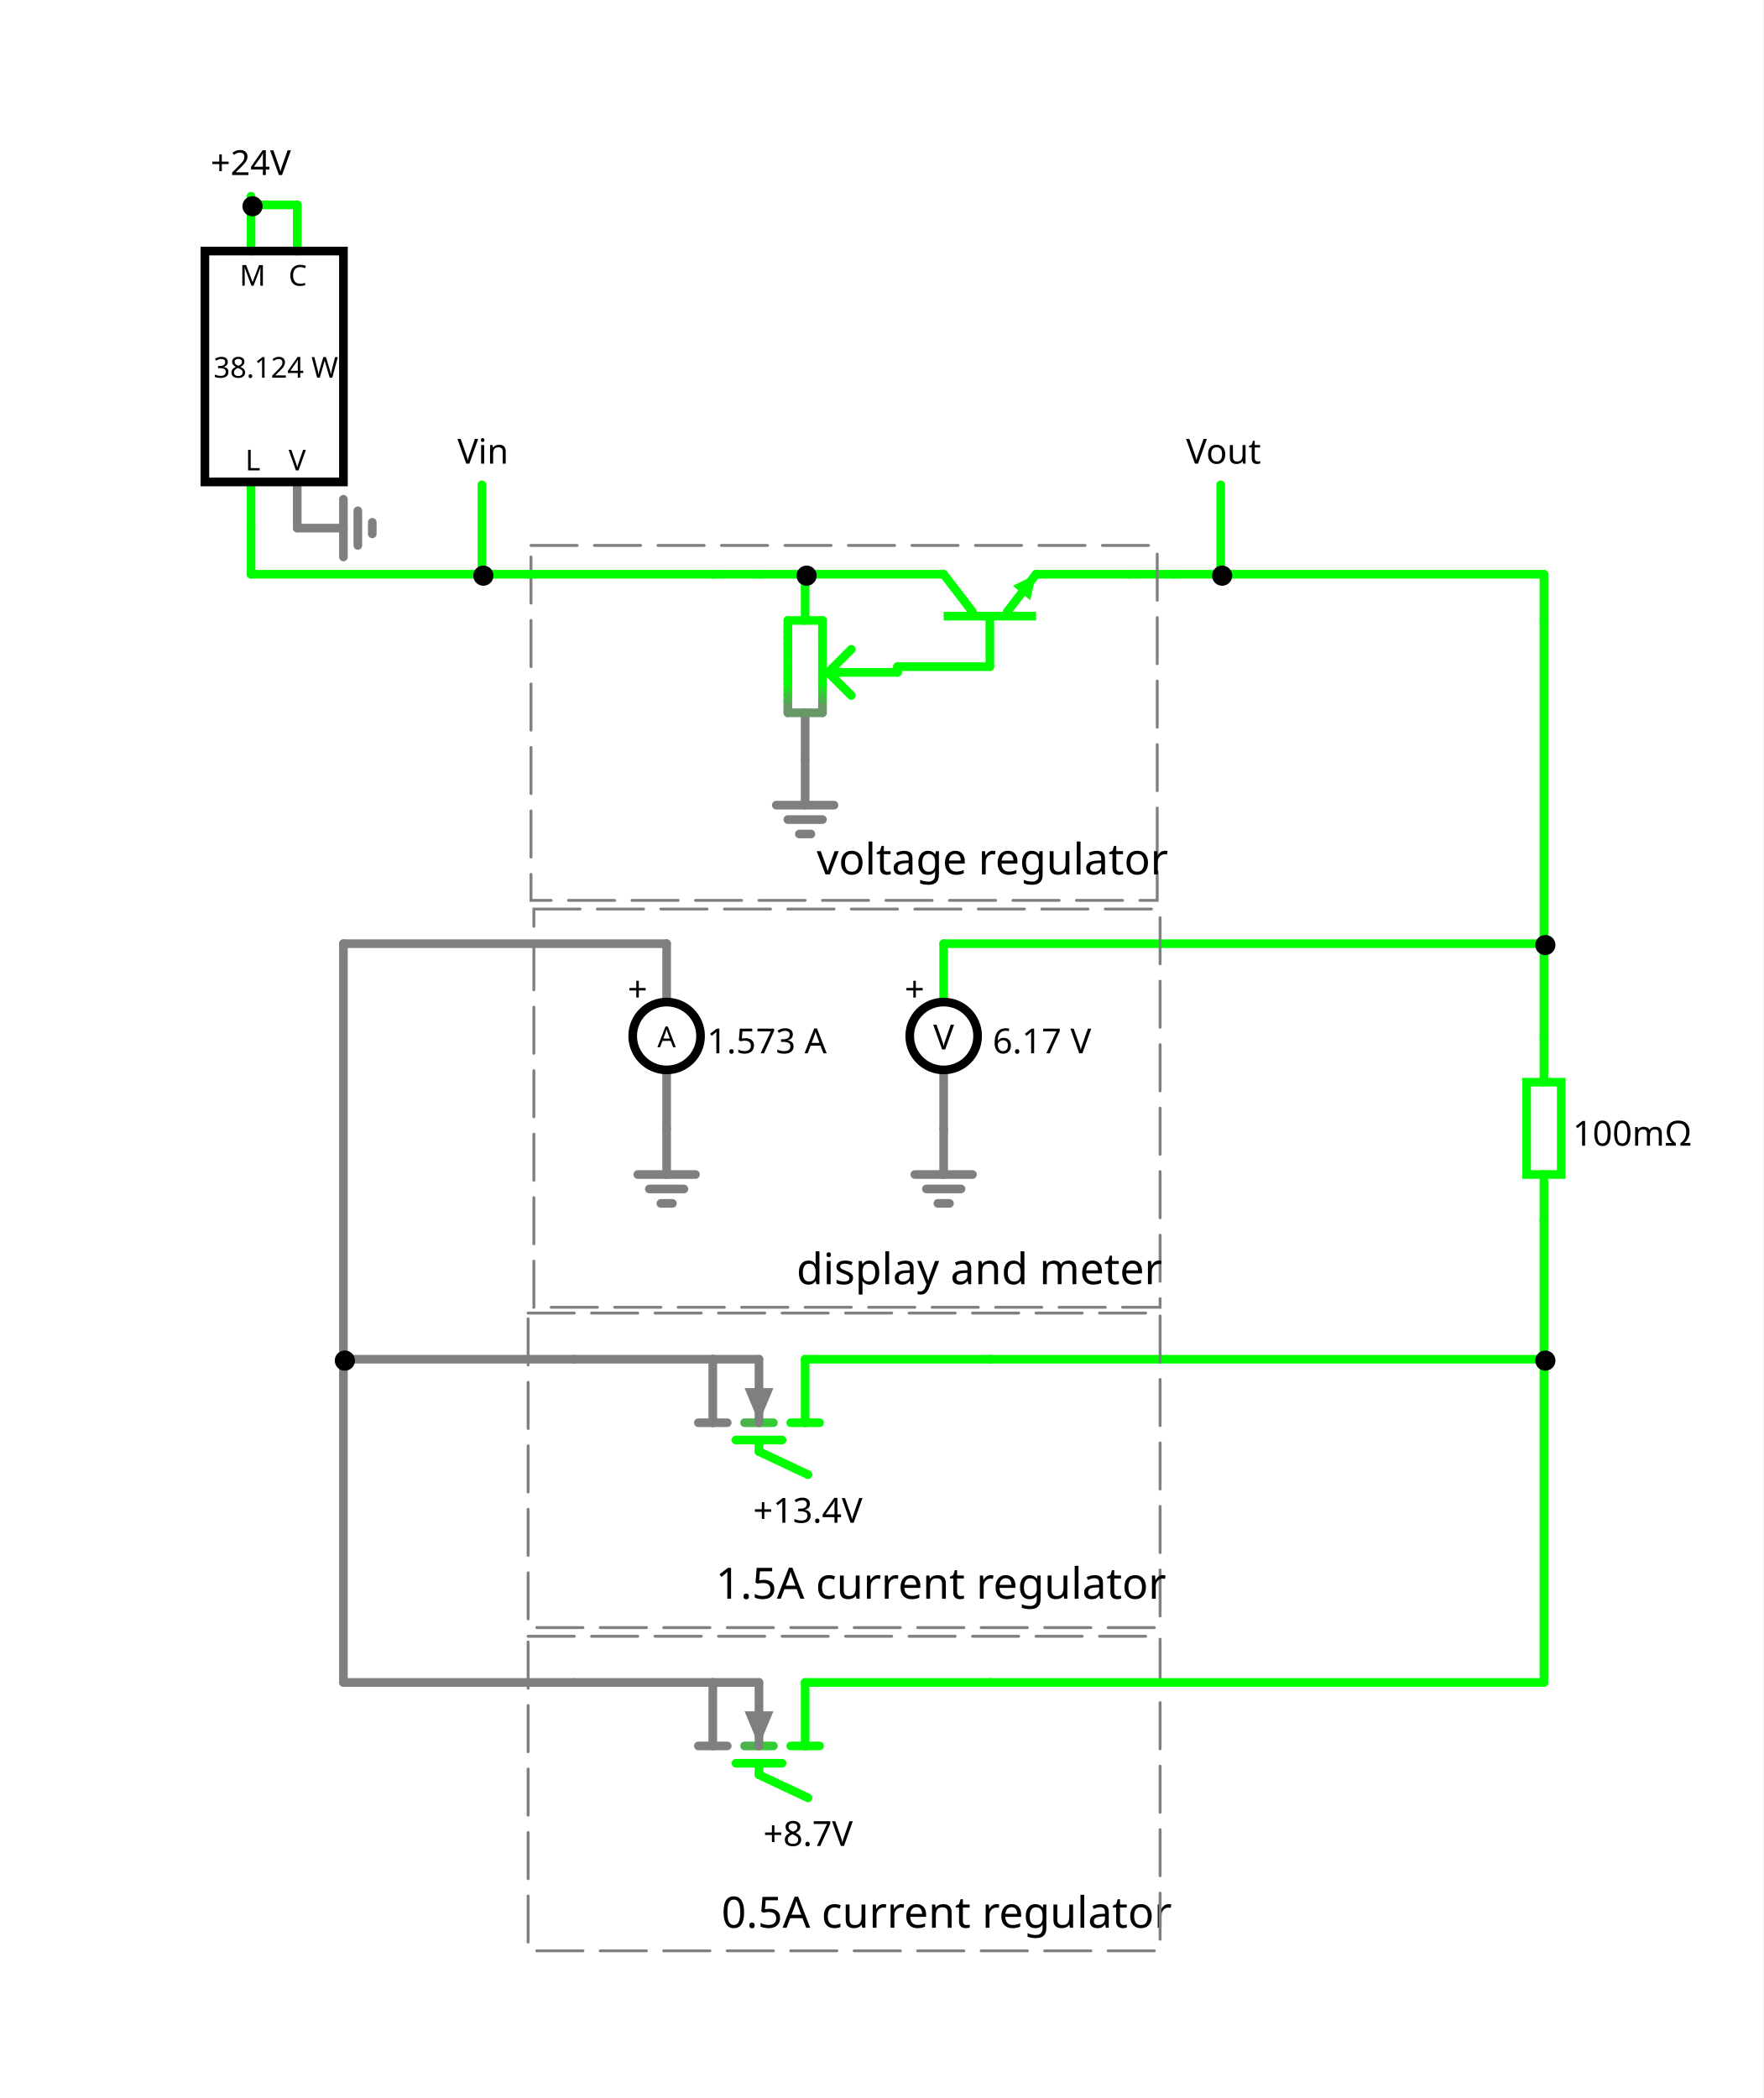
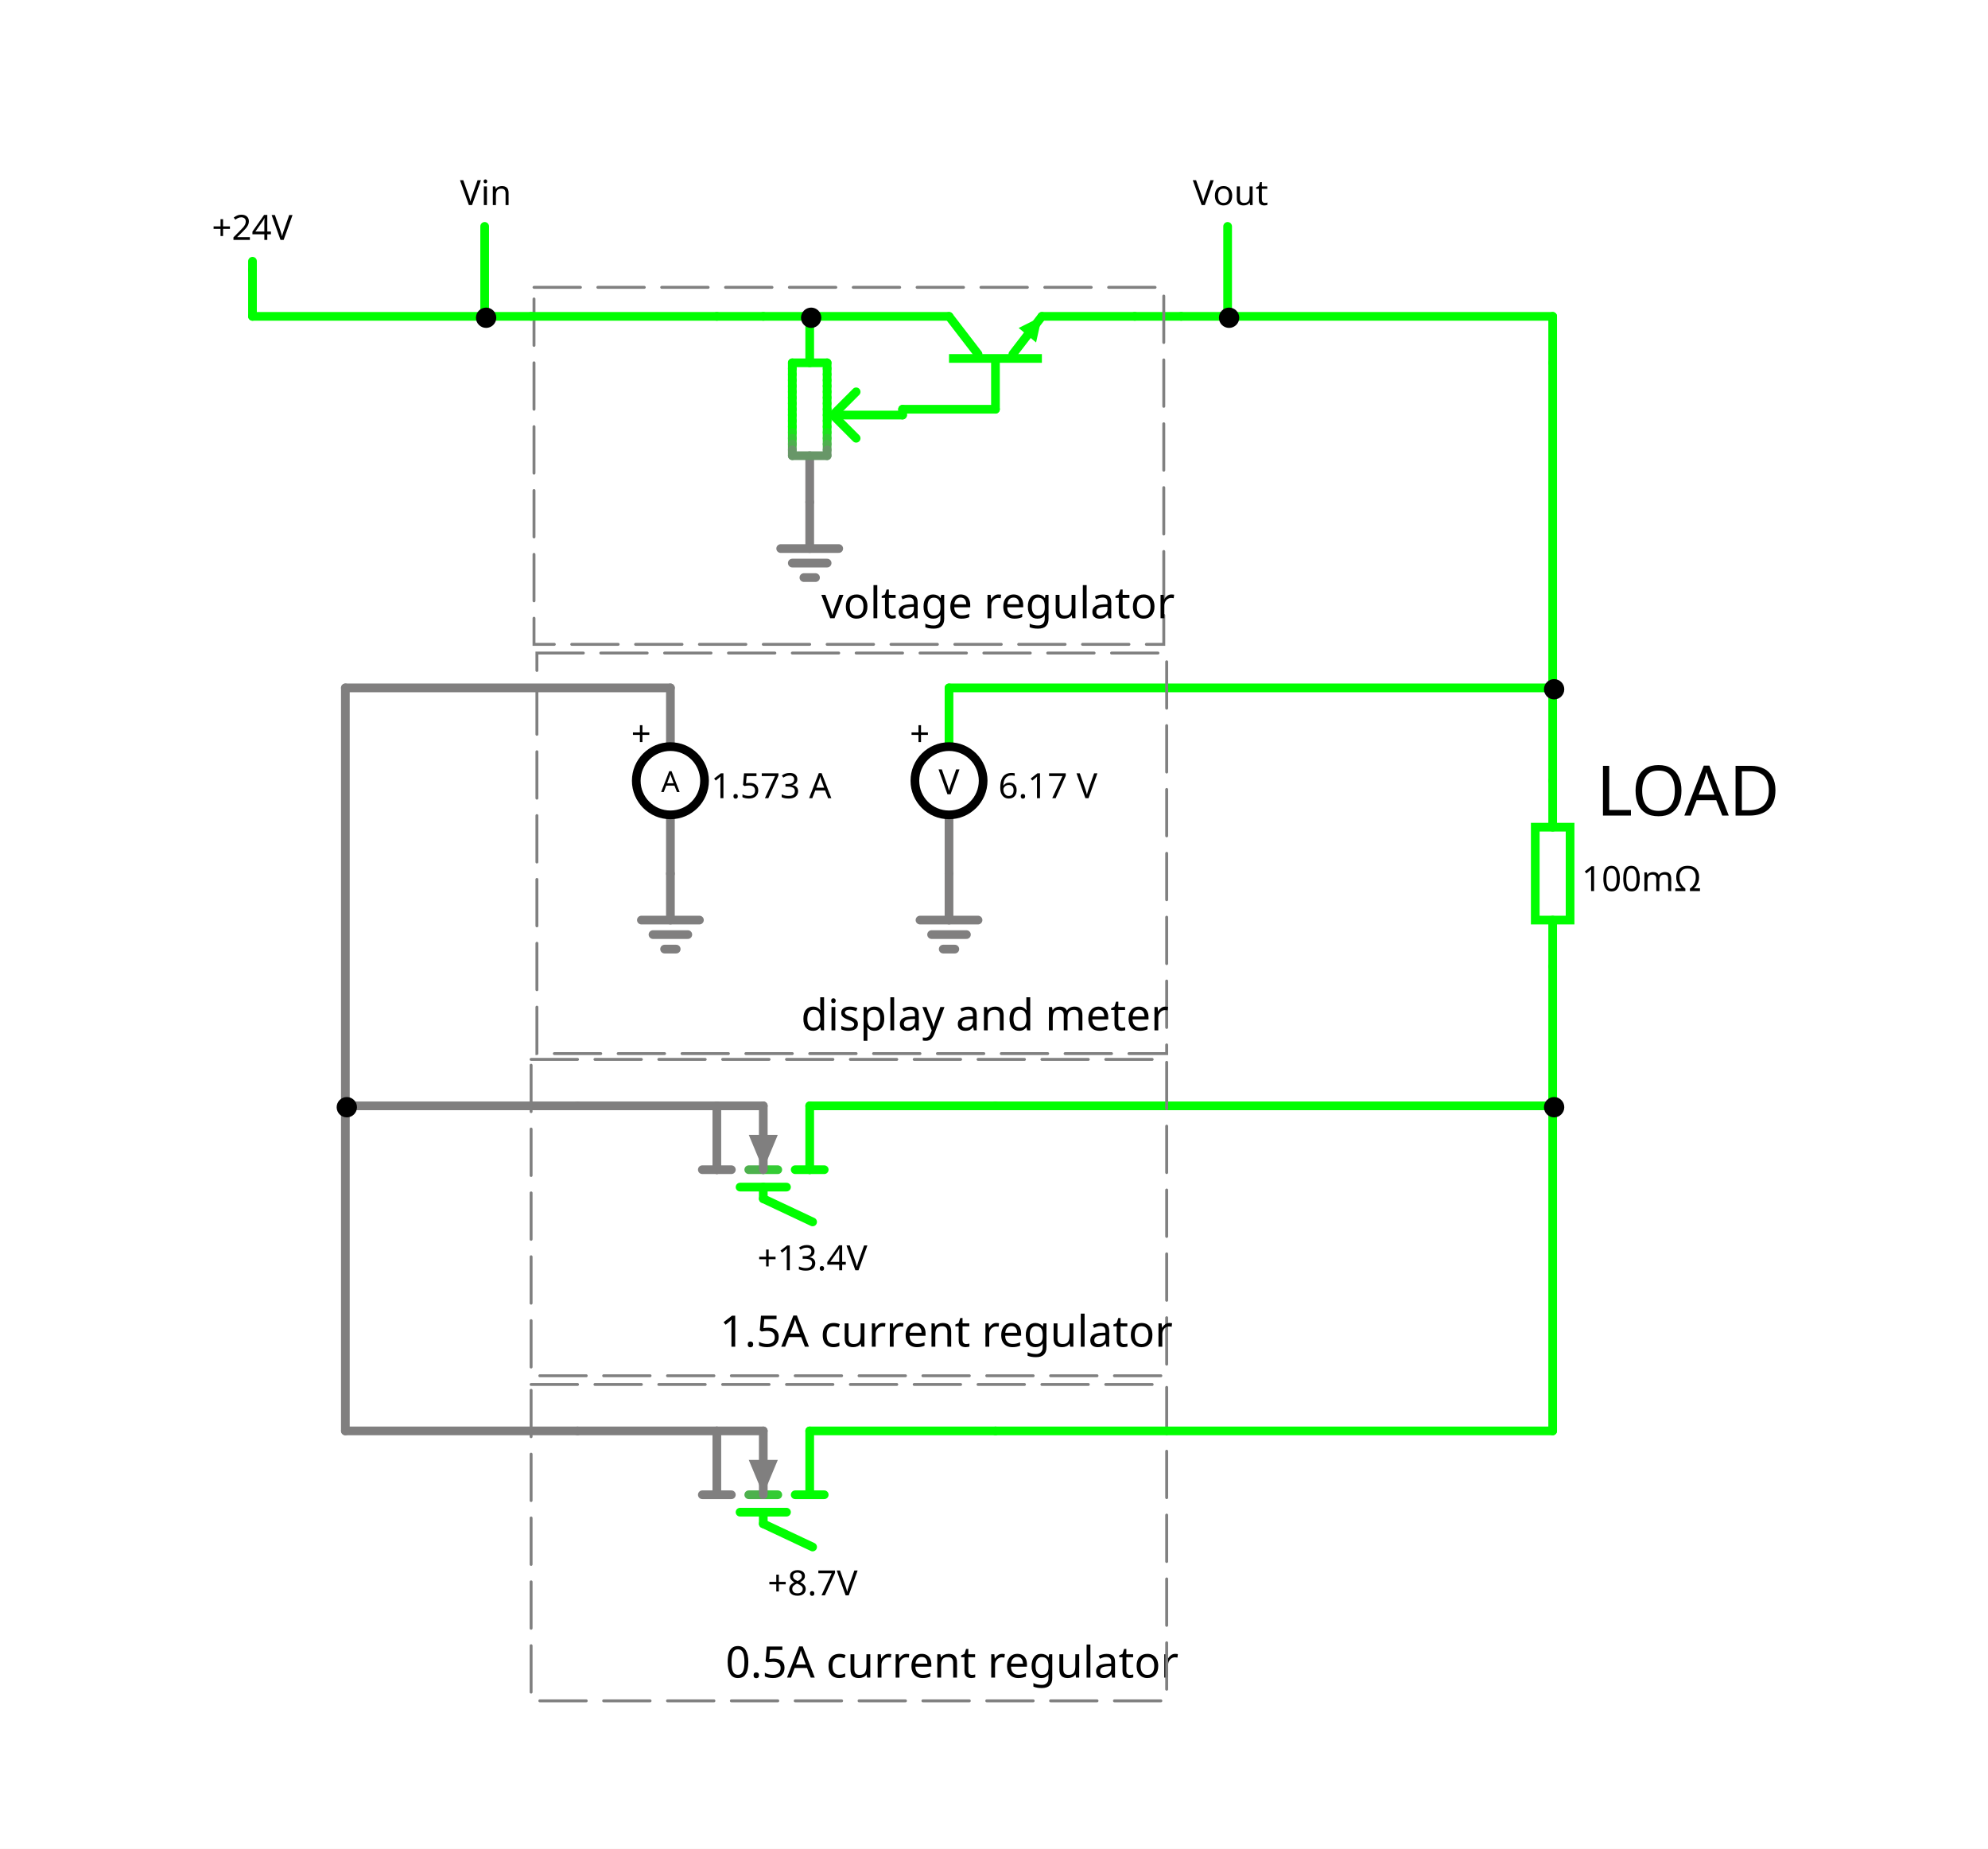
- <svg xmlns="http://www.w3.org/2000/svg" version="1.1" width="611" height="727">
+ <svg xmlns="http://www.w3.org/2000/svg" version="1.1" width="685" height="637">
  <defs>
-     <linearGradient id="KlILQQugIXxN" x1="0px" x2="32px" y1="0px" y2="0px" gradientUnits="userSpaceOnUse">
+     <linearGradient id="ZdCoFKvvzmpm" x1="0px" x2="32px" y1="0px" y2="0px" gradientUnits="userSpaceOnUse">
      <stop offset="0" stop-color="#01fd01" />
      <stop offset="1" stop-color="#01fd01" />
    </linearGradient>
  </defs>
  <g>
-     <rect fill="#ffffff" stroke="none" x="0" y="0" width="611" height="727" />
-     <g transform="scale(1,1) translate(-649,-73)">
+     <rect fill="#ffffff" stroke="none" x="0" y="0" width="685" height="637" />
+     <g transform="scale(1,1) translate(-649,-163)">
      <path fill="none" stroke="#01fd01" paint-order="fill stroke markers" d=" M 928 272 L 912 272" stroke-linecap="round" stroke-miterlimit="10" stroke-width="3" stroke-dasharray="" />
      <g>
        <text fill="#000000" stroke="none" font-family="sans-serif" font-size="12px" font-style="normal" font-weight="normal" text-decoration="normal" x="920" y="266" text-anchor="start" dominant-baseline="alphabetic" />
      </g>
-       <path fill="none" stroke="#01fd01" paint-order="fill stroke markers" d=" M 736 144 L 736 141" stroke-linecap="round" stroke-miterlimit="10" stroke-width="3" stroke-dasharray="" />
-       <g>
-         <text fill="#000000" stroke="none" font-family="sans-serif" font-size="12px" font-style="normal" font-weight="normal" text-decoration="normal" x="722" y="129" text-anchor="start" dominant-baseline="central">+24V</text>
+       <path fill="none" stroke="#01fd01" paint-order="fill stroke markers" d=" M 736 256 L 736 253" stroke-linecap="round" stroke-miterlimit="10" stroke-width="3" stroke-dasharray="" />
+       <g>
+         <text fill="#000000" stroke="none" font-family="sans-serif" font-size="12px" font-style="normal" font-weight="normal" text-decoration="normal" x="722" y="241" text-anchor="start" dominant-baseline="central">+24V</text>
      </g>
      <path fill="none" stroke="#01fd01" paint-order="fill stroke markers" d=" M 928 272 L 976 272" stroke-linecap="round" stroke-miterlimit="10" stroke-width="3" stroke-dasharray="" />
      <g>
        <text fill="#000000" stroke="none" font-family="sans-serif" font-size="12px" font-style="normal" font-weight="normal" text-decoration="normal" x="952" y="266" text-anchor="start" dominant-baseline="alphabetic" />
      </g>
      <path fill="none" stroke="#01fd01" paint-order="fill stroke markers" d=" M 928 272 L 928 288" stroke-linecap="round" stroke-miterlimit="10" stroke-width="3" stroke-dasharray="" />
      <path fill="none" stroke="#807f7f" paint-order="fill stroke markers" d=" M 928 320 L 928 336" stroke-linecap="round" stroke-miterlimit="10" stroke-width="3" stroke-dasharray="" />
      <path fill="none" stroke="#01fd01" paint-order="fill stroke markers" d=" M 934 288 L 922 288" stroke-linecap="round" stroke-miterlimit="10" stroke-width="3" stroke-dasharray="" />
      <path fill="none" stroke="#01fd01" paint-order="fill stroke markers" d=" M 934 288 L 934 290" stroke-linecap="round" stroke-miterlimit="10" stroke-width="3" stroke-dasharray="" />
      <path fill="none" stroke="#01fd01" paint-order="fill stroke markers" d=" M 922 288 L 922 290" stroke-linecap="round" stroke-miterlimit="10" stroke-width="3" stroke-dasharray="" />
      <path fill="none" stroke="#01fd01" paint-order="fill stroke markers" d=" M 934 290 L 934 292" stroke-linecap="round" stroke-miterlimit="10" stroke-width="3" stroke-dasharray="" />
      <path fill="none" stroke="#01fd01" paint-order="fill stroke markers" d=" M 922 290 L 922 292" stroke-linecap="round" stroke-miterlimit="10" stroke-width="3" stroke-dasharray="" />
      <path fill="none" stroke="#01fd01" paint-order="fill stroke markers" d=" M 934 292 L 934 294" stroke-linecap="round" stroke-miterlimit="10" stroke-width="3" stroke-dasharray="" />
      <path fill="none" stroke="#01fd01" paint-order="fill stroke markers" d=" M 922 292 L 922 294" stroke-linecap="round" stroke-miterlimit="10" stroke-width="3" stroke-dasharray="" />
      <path fill="none" stroke="#01fd01" paint-order="fill stroke markers" d=" M 934 294 L 934 296" stroke-linecap="round" stroke-miterlimit="10" stroke-width="3" stroke-dasharray="" />
      <path fill="none" stroke="#01fd01" paint-order="fill stroke markers" d=" M 922 294 L 922 296" stroke-linecap="round" stroke-miterlimit="10" stroke-width="3" stroke-dasharray="" />
      <path fill="none" stroke="#01fd01" paint-order="fill stroke markers" d=" M 934 296 L 934 298" stroke-linecap="round" stroke-miterlimit="10" stroke-width="3" stroke-dasharray="" />
      <path fill="none" stroke="#01fd01" paint-order="fill stroke markers" d=" M 922 296 L 922 298" stroke-linecap="round" stroke-miterlimit="10" stroke-width="3" stroke-dasharray="" />
      <path fill="none" stroke="#01fd01" paint-order="fill stroke markers" d=" M 934 298 L 934 300" stroke-linecap="round" stroke-miterlimit="10" stroke-width="3" stroke-dasharray="" />
      <path fill="none" stroke="#01fd01" paint-order="fill stroke markers" d=" M 922 298 L 922 300" stroke-linecap="round" stroke-miterlimit="10" stroke-width="3" stroke-dasharray="" />
      <path fill="none" stroke="#01fd01" paint-order="fill stroke markers" d=" M 934 300 L 934 302" stroke-linecap="round" stroke-miterlimit="10" stroke-width="3" stroke-dasharray="" />
      <path fill="none" stroke="#01fd01" paint-order="fill stroke markers" d=" M 922 300 L 922 302" stroke-linecap="round" stroke-miterlimit="10" stroke-width="3" stroke-dasharray="" />
      <path fill="none" stroke="#01fd01" paint-order="fill stroke markers" d=" M 934 302 L 934 304" stroke-linecap="round" stroke-miterlimit="10" stroke-width="3" stroke-dasharray="" />
      <path fill="none" stroke="#01fd01" paint-order="fill stroke markers" d=" M 922 302 L 922 304" stroke-linecap="round" stroke-miterlimit="10" stroke-width="3" stroke-dasharray="" />
      <path fill="none" stroke="#01fd01" paint-order="fill stroke markers" d=" M 934 304 L 934 306" stroke-linecap="round" stroke-miterlimit="10" stroke-width="3" stroke-dasharray="" />
      <path fill="none" stroke="#01fd01" paint-order="fill stroke markers" d=" M 922 304 L 922 306" stroke-linecap="round" stroke-miterlimit="10" stroke-width="3" stroke-dasharray="" />
      <path fill="none" stroke="#01fd01" paint-order="fill stroke markers" d=" M 934 306 L 934 308" stroke-linecap="round" stroke-miterlimit="10" stroke-width="3" stroke-dasharray="" />
      <path fill="none" stroke="#01fd01" paint-order="fill stroke markers" d=" M 922 306 L 922 308" stroke-linecap="round" stroke-miterlimit="10" stroke-width="3" stroke-dasharray="" />
      <path fill="none" stroke="#01fd01" paint-order="fill stroke markers" d=" M 934 308 L 934 310" stroke-linecap="round" stroke-miterlimit="10" stroke-width="3" stroke-dasharray="" />
      <path fill="none" stroke="#01fd01" paint-order="fill stroke markers" d=" M 922 308 L 922 310" stroke-linecap="round" stroke-miterlimit="10" stroke-width="3" stroke-dasharray="" />
      <path fill="none" stroke="#02fc02" paint-order="fill stroke markers" d=" M 934 310 L 934 312" stroke-linecap="round" stroke-miterlimit="10" stroke-width="3" stroke-dasharray="" />
      <path fill="none" stroke="#02fc02" paint-order="fill stroke markers" d=" M 922 310 L 922 312" stroke-linecap="round" stroke-miterlimit="10" stroke-width="3" stroke-dasharray="" />
      <path fill="none" stroke="#1ce31c" paint-order="fill stroke markers" d=" M 934 312 L 934 314" stroke-linecap="round" stroke-miterlimit="10" stroke-width="3" stroke-dasharray="" />
      <path fill="none" stroke="#1ce31c" paint-order="fill stroke markers" d=" M 922 312 L 922 314" stroke-linecap="round" stroke-miterlimit="10" stroke-width="3" stroke-dasharray="" />
      <path fill="none" stroke="#35c935" paint-order="fill stroke markers" d=" M 934 314 L 934 316" stroke-linecap="round" stroke-miterlimit="10" stroke-width="3" stroke-dasharray="" />
      <path fill="none" stroke="#35c935" paint-order="fill stroke markers" d=" M 922 314 L 922 316" stroke-linecap="round" stroke-miterlimit="10" stroke-width="3" stroke-dasharray="" />
      <path fill="none" stroke="#4eb04e" paint-order="fill stroke markers" d=" M 934 316 L 934 318" stroke-linecap="round" stroke-miterlimit="10" stroke-width="3" stroke-dasharray="" />
      <path fill="none" stroke="#4eb04e" paint-order="fill stroke markers" d=" M 922 316 L 922 318" stroke-linecap="round" stroke-miterlimit="10" stroke-width="3" stroke-dasharray="" />
      <path fill="none" stroke="#689768" paint-order="fill stroke markers" d=" M 934 318 L 934 320" stroke-linecap="round" stroke-miterlimit="10" stroke-width="3" stroke-dasharray="" />
      <path fill="none" stroke="#689768" paint-order="fill stroke markers" d=" M 922 318 L 922 320" stroke-linecap="round" stroke-miterlimit="10" stroke-width="3" stroke-dasharray="" />
      <path fill="none" stroke="#689768" paint-order="fill stroke markers" d=" M 934 320 L 922 320" stroke-linecap="round" stroke-miterlimit="10" stroke-width="3" stroke-dasharray="" />
      <path fill="none" stroke="#01fd01" paint-order="fill stroke markers" d=" M 960 304 L 960 306" stroke-linecap="round" stroke-miterlimit="10" stroke-width="3" stroke-dasharray="" />
      <path fill="none" stroke="#01fd01" paint-order="fill stroke markers" d=" M 960 306 L 936 306" stroke-linecap="round" stroke-miterlimit="10" stroke-width="3" stroke-dasharray="" />
      <path fill="none" stroke="#01fd01" paint-order="fill stroke markers" d=" M 944 314 L 936 306" stroke-linecap="round" stroke-miterlimit="10" stroke-width="3" stroke-dasharray="" />
      <path fill="none" stroke="#01fd01" paint-order="fill stroke markers" d=" M 944 298 L 936 306" stroke-linecap="round" stroke-miterlimit="10" stroke-width="3" stroke-dasharray="" />
      <path fill="none" stroke="#807f7f" paint-order="fill stroke markers" d=" M 928 336 L 928 352" stroke-linecap="round" stroke-miterlimit="10" stroke-width="3" stroke-dasharray="" />
      <path fill="none" stroke="#807f7f" paint-order="fill stroke markers" d=" M 938 352 L 918 352" stroke-linecap="round" stroke-miterlimit="10" stroke-width="3" stroke-dasharray="" />
      <path fill="none" stroke="#807f7f" paint-order="fill stroke markers" d=" M 934 357 L 922 357" stroke-linecap="round" stroke-miterlimit="10" stroke-width="3" stroke-dasharray="" />
      <path fill="none" stroke="#807f7f" paint-order="fill stroke markers" d=" M 930 362 L 926 362" stroke-linecap="round" stroke-miterlimit="10" stroke-width="3" stroke-dasharray="" />
      <path fill="none" stroke="#01fd01" paint-order="fill stroke markers" d=" M 976 272 L 986 285" stroke-linecap="round" stroke-miterlimit="10" stroke-width="3" stroke-dasharray="" />
      <path fill="none" stroke="#01fd01" paint-order="fill stroke markers" d=" M 1008 272 L 998 285" stroke-linecap="round" stroke-miterlimit="10" stroke-width="3" stroke-dasharray="" />
      <path fill="#01fd01" stroke="none" paint-order="stroke fill markers" d=" M 1008 272 L 1000 276 L 1006 281 Z" />
      <path fill="none" stroke="#01fd01" paint-order="fill stroke markers" d=" M 992 304 L 992 288" stroke-linecap="round" stroke-miterlimit="10" stroke-width="3" stroke-dasharray="" />
      <path fill="#01fd01" stroke="none" paint-order="stroke fill markers" d=" M 976 288 L 976 285 L 1008 285 L 1008 288 Z" />
      <path fill="none" stroke="#01fd01" paint-order="fill stroke markers" d=" M 960 304 L 992 304" stroke-linecap="round" stroke-miterlimit="10" stroke-width="3" stroke-dasharray="" />
      <g>
        <text fill="#000000" stroke="none" font-family="sans-serif" font-size="12px" font-style="normal" font-weight="normal" text-decoration="normal" x="976" y="298" text-anchor="start" dominant-baseline="alphabetic" />
      </g>
      <path fill="none" stroke="#01fd01" paint-order="fill stroke markers" d=" M 816 272 L 816 241" stroke-linecap="round" stroke-miterlimit="10" stroke-width="3" stroke-dasharray="" />
      <g>
        <text fill="#000000" stroke="none" font-family="sans-serif" font-size="12px" font-style="normal" font-weight="normal" text-decoration="normal" x="807.5" y="229" text-anchor="start" dominant-baseline="central">Vin</text>
      </g>
      <path fill="none" stroke="#01fd01" paint-order="fill stroke markers" d=" M 1008 272 L 1040 272" stroke-linecap="round" stroke-miterlimit="10" stroke-width="3" stroke-dasharray="" />
      <g>
        <text fill="#000000" stroke="none" font-family="sans-serif" font-size="12px" font-style="normal" font-weight="normal" text-decoration="normal" x="1024" y="266" text-anchor="start" dominant-baseline="alphabetic" />
      </g>
      <path fill="none" stroke="#01fd01" paint-order="fill stroke markers" d=" M 1040 272 L 1056 272" stroke-linecap="round" stroke-miterlimit="10" stroke-width="3" stroke-dasharray="" />
      <g>
        <text fill="#000000" stroke="none" font-family="sans-serif" font-size="12px" font-style="normal" font-weight="normal" text-decoration="normal" x="1048" y="266" text-anchor="start" dominant-baseline="alphabetic" />
      </g>
      <path fill="none" stroke="#01fd01" paint-order="fill stroke markers" d=" M 1072 272 L 1072 241" stroke-linecap="round" stroke-miterlimit="10" stroke-width="3" stroke-dasharray="" />
      <g>
        <text fill="#000000" stroke="none" font-family="sans-serif" font-size="12px" font-style="normal" font-weight="normal" text-decoration="normal" x="1060" y="229" text-anchor="start" dominant-baseline="central">Vout</text>
      </g>
      <rect fill="none" stroke="#808080" x="833" y="262" width="217" height="123" stroke-linecap="round" stroke-miterlimit="10" stroke-dasharray="16,6" />
      <g>
        <text fill="#000000" stroke="none" font-family="sans-serif" font-size="15px" font-style="normal" font-weight="normal" text-decoration="normal" x="932" y="376" text-anchor="start" dominant-baseline="alphabetic">voltage regulator</text>
      </g>
      <path fill="none" stroke="#01fd01" paint-order="fill stroke markers" d=" M 896 272 L 832 272" stroke-linecap="round" stroke-miterlimit="10" stroke-width="3" />
      <g>
        <text fill="#000000" stroke="none" font-family="sans-serif" font-size="12px" font-style="normal" font-weight="normal" text-decoration="normal" x="864" y="266" text-anchor="start" dominant-baseline="alphabetic" />
      </g>
      <path fill="none" stroke="#01fd01" paint-order="fill stroke markers" d=" M 912 272 L 896 272" stroke-linecap="round" stroke-miterlimit="10" stroke-width="3" />
      <g>
        <text fill="#000000" stroke="none" font-family="sans-serif" font-size="12px" font-style="normal" font-weight="normal" text-decoration="normal" x="904" y="266" text-anchor="start" dominant-baseline="alphabetic" />
      </g>
-       <path fill="none" stroke="#807f7f" paint-order="fill stroke markers" d=" M 752 256 L 752 240" stroke-linecap="round" stroke-miterlimit="10" stroke-width="3" />
-       <text fill="#000000" stroke="none" font-family="sans-serif" font-size="10px" font-style="normal" font-weight="normal" text-decoration="normal" x="749" y="236" text-anchor="start" dominant-baseline="alphabetic">V</text>
-       <path fill="none" stroke="#01fd01" paint-order="fill stroke markers" d=" M 752 144 L 752 160" stroke-linecap="round" stroke-miterlimit="10" stroke-width="3" />
-       <text fill="#000000" stroke="none" font-family="sans-serif" font-size="10px" font-style="normal" font-weight="normal" text-decoration="normal" x="749" y="172" text-anchor="start" dominant-baseline="alphabetic">C</text>
-       <path fill="none" stroke="#01fd01" paint-order="fill stroke markers" d=" M 736 144 L 736 160" stroke-linecap="round" stroke-miterlimit="10" stroke-width="3" />
-       <text fill="#000000" stroke="none" font-family="sans-serif" font-size="10px" font-style="normal" font-weight="normal" text-decoration="normal" x="732" y="172" text-anchor="start" dominant-baseline="alphabetic">M</text>
-       <path fill="none" stroke="#01fd01" paint-order="fill stroke markers" d=" M 736 256 L 736 240" stroke-linecap="round" stroke-miterlimit="10" stroke-width="3" />
-       <text fill="#000000" stroke="none" font-family="sans-serif" font-size="10px" font-style="normal" font-weight="normal" text-decoration="normal" x="734" y="236" text-anchor="start" dominant-baseline="alphabetic">L</text>
-       <path fill="none" stroke="#000000" paint-order="fill stroke markers" d=" M 720 160 L 720 240 L 768 240 L 768 160 Z" stroke-linecap="round" stroke-miterlimit="10" stroke-width="3" />
-       <g>
-         <text fill="#000000" stroke="none" font-family="sans-serif" font-size="10px" font-style="normal" font-weight="normal" text-decoration="normal" x="723" y="200" text-anchor="start" dominant-baseline="central">38.124 W</text>
-       </g>
-       <path fill="none" stroke="#01fd01" paint-order="fill stroke markers" d=" M 736 144 L 752 144" stroke-linecap="round" stroke-miterlimit="10" stroke-width="3" />
-       <g>
-         <text fill="#000000" stroke="none" font-family="sans-serif" font-size="12px" font-style="normal" font-weight="normal" text-decoration="normal" x="744" y="138" text-anchor="start" dominant-baseline="alphabetic" />
-       </g>
      <path fill="none" stroke="#01fd01" paint-order="fill stroke markers" d=" M 736 256 L 736 272" stroke-linecap="round" stroke-miterlimit="10" stroke-width="3" />
      <g>
        <text fill="#000000" stroke="none" font-family="sans-serif" font-size="12px" font-style="normal" font-weight="normal" text-decoration="normal" x="742" y="270" text-anchor="start" dominant-baseline="alphabetic" />
      </g>
      <path fill="none" stroke="#01fd01" paint-order="fill stroke markers" d=" M 736 272 L 816 272" stroke-linecap="round" stroke-miterlimit="10" stroke-width="3" />
      <g>
        <text fill="#000000" stroke="none" font-family="sans-serif" font-size="12px" font-style="normal" font-weight="normal" text-decoration="normal" x="776" y="266" text-anchor="start" dominant-baseline="alphabetic" />
      </g>
-       <path fill="none" stroke="#807f7f" paint-order="fill stroke markers" d=" M 752 256 L 768 256" stroke-linecap="round" stroke-miterlimit="10" stroke-width="3" />
-       <path fill="none" stroke="#807f7f" paint-order="fill stroke markers" d=" M 768 246 L 768 266" stroke-linecap="round" stroke-miterlimit="10" stroke-width="3" />
-       <path fill="none" stroke="#807f7f" paint-order="fill stroke markers" d=" M 773 250 L 773 262" stroke-linecap="round" stroke-miterlimit="10" stroke-width="3" />
-       <path fill="none" stroke="#807f7f" paint-order="fill stroke markers" d=" M 778 254 L 778 258" stroke-linecap="round" stroke-miterlimit="10" stroke-width="3" />
      <path fill="none" stroke="#01fd01" paint-order="fill stroke markers" d=" M 1184 432 L 1184 448" stroke-linecap="round" stroke-miterlimit="10" stroke-width="3" />
      <path fill="none" stroke="#01fd01" paint-order="fill stroke markers" d=" M 1184 480 L 1184 496" stroke-linecap="round" stroke-miterlimit="10" stroke-width="3" />
      <g transform="matrix(0,1,-1,0,1184,448)">
-         <rect fill="none" stroke="url(#KlILQQugIXxN)" x="0" y="-6" width="32" height="12" stroke-linecap="round" stroke-miterlimit="10" stroke-width="3" />
+         <rect fill="none" stroke="url(#ZdCoFKvvzmpm)" x="0" y="-6" width="32" height="12" stroke-linecap="round" stroke-miterlimit="10" stroke-width="3" />
      </g>
      <g>
        <text fill="#000000" stroke="none" font-family="sans-serif" font-size="12px" font-style="normal" font-weight="normal" text-decoration="normal" x="1194" y="470" text-anchor="start" dominant-baseline="alphabetic">100mΩ</text>
      </g>
      <path fill="none" stroke="#01fd01" paint-order="fill stroke markers" d=" M 1056 272 L 1072 272" stroke-linecap="round" stroke-miterlimit="10" stroke-width="3" />
      <g>
        <text fill="#000000" stroke="none" font-family="sans-serif" font-size="12px" font-style="normal" font-weight="normal" text-decoration="normal" x="1064" y="266" text-anchor="start" dominant-baseline="alphabetic" />
      </g>
      <path fill="none" stroke="#01fd01" paint-order="fill stroke markers" d=" M 1184 272 L 1184 288" stroke-linecap="round" stroke-miterlimit="10" stroke-width="3" />
      <g>
        <text fill="#000000" stroke="none" font-family="sans-serif" font-size="12px" font-style="normal" font-weight="normal" text-decoration="normal" x="1190" y="286" text-anchor="start" dominant-baseline="alphabetic" />
      </g>
      <g>
        <path fill="none" stroke="#01fd01" paint-order="fill stroke markers" d=" M 976 400 L 976 420" stroke-linecap="round" stroke-miterlimit="10" stroke-width="3" />
        <path fill="none" stroke="#807f7f" paint-order="fill stroke markers" d=" M 976 444 L 976 464" stroke-linecap="round" stroke-miterlimit="10" stroke-width="3" />
        <g>
          <text fill="#000000" stroke="none" font-family="sans-serif" font-size="12px" font-style="normal" font-weight="normal" text-decoration="normal" x="993" y="438" text-anchor="start" dominant-baseline="alphabetic">6.17 V</text>
        </g>
        <text fill="#000000" stroke="none" font-family="sans-serif" font-size="12px" font-style="normal" font-weight="normal" text-decoration="normal" x="962.496" y="420" text-anchor="start" dominant-baseline="alphabetic">+</text>
        <path fill="none" stroke="#000000" paint-order="fill stroke markers" d=" M 987.76 432 A 11.76 11.76 0 1 1 987.76 431.988" stroke-linecap="round" stroke-miterlimit="10" stroke-width="3" />
        <g>
          <text fill="#000000" stroke="none" font-family="sans-serif" font-size="12px" font-style="normal" font-weight="normal" text-decoration="normal" x="976" y="432" text-anchor="middle" dominant-baseline="central">V</text>
        </g>
      </g>
      <path fill="none" stroke="#807f7f" paint-order="fill stroke markers" d=" M 880 400 L 880 420" stroke-linecap="round" stroke-miterlimit="10" stroke-width="3" />
      <path fill="none" stroke="#807f7f" paint-order="fill stroke markers" d=" M 880 444 L 880 464" stroke-linecap="round" stroke-miterlimit="10" stroke-width="3" />
      <path fill="none" stroke="#000000" paint-order="fill stroke markers" d=" M 891.76 432 A 11.76 11.76 0 1 1 891.76 431.988" stroke-linecap="round" stroke-miterlimit="10" stroke-width="3" />
      <g>
        <text fill="#000000" stroke="none" font-family="sans-serif" font-size="10px" font-style="normal" font-weight="normal" text-decoration="normal" x="880" y="432" text-anchor="middle" dominant-baseline="central">A</text>
      </g>
      <text fill="#000000" stroke="none" font-family="sans-serif" font-size="12px" font-style="normal" font-weight="normal" text-decoration="normal" x="866.5" y="420" text-anchor="start" dominant-baseline="alphabetic">+</text>
      <g>
        <text fill="#000000" stroke="none" font-family="sans-serif" font-size="12px" font-style="normal" font-weight="normal" text-decoration="normal" x="894" y="438" text-anchor="start" dominant-baseline="alphabetic">1.573 A</text>
      </g>
      <path fill="none" stroke="#807f7f" paint-order="fill stroke markers" d=" M 976 464 L 976 480" stroke-linecap="round" stroke-miterlimit="10" stroke-width="3" />
      <path fill="none" stroke="#807f7f" paint-order="fill stroke markers" d=" M 986 480 L 966 480" stroke-linecap="round" stroke-miterlimit="10" stroke-width="3" />
      <path fill="none" stroke="#807f7f" paint-order="fill stroke markers" d=" M 982 485 L 970 485" stroke-linecap="round" stroke-miterlimit="10" stroke-width="3" />
      <path fill="none" stroke="#807f7f" paint-order="fill stroke markers" d=" M 978 490 L 974 490" stroke-linecap="round" stroke-miterlimit="10" stroke-width="3" />
      <path fill="none" stroke="#01fd01" paint-order="fill stroke markers" d=" M 976 400 L 1184 400" stroke-linecap="round" stroke-miterlimit="10" stroke-width="3" />
      <g>
        <text fill="#000000" stroke="none" font-family="sans-serif" font-size="12px" font-style="normal" font-weight="normal" text-decoration="normal" x="1080" y="394" text-anchor="start" dominant-baseline="alphabetic" />
      </g>
      <path fill="none" stroke="#01fd01" paint-order="fill stroke markers" d=" M 1184 288 L 1184 400" stroke-linecap="round" stroke-miterlimit="10" stroke-width="3" />
      <g>
        <text fill="#000000" stroke="none" font-family="sans-serif" font-size="12px" font-style="normal" font-weight="normal" text-decoration="normal" x="1190" y="350" text-anchor="start" dominant-baseline="alphabetic" />
      </g>
      <path fill="none" stroke="#01fd01" paint-order="fill stroke markers" d=" M 1184 400 L 1184 432" stroke-linecap="round" stroke-miterlimit="10" stroke-width="3" />
      <g>
        <text fill="#000000" stroke="none" font-family="sans-serif" font-size="12px" font-style="normal" font-weight="normal" text-decoration="normal" x="1190" y="422" text-anchor="start" dominant-baseline="alphabetic" />
      </g>
      <path fill="none" stroke="#01fd01" paint-order="fill stroke markers" d=" M 1184 496 L 1184 544" stroke-linecap="round" stroke-miterlimit="10" stroke-width="3" />
      <g>
        <text fill="#000000" stroke="none" font-family="sans-serif" font-size="12px" font-style="normal" font-weight="normal" text-decoration="normal" x="1190" y="526" text-anchor="start" dominant-baseline="alphabetic" />
      </g>
      <rect fill="none" stroke="#808080" x="834" y="388" width="217" height="138" stroke-linecap="round" stroke-miterlimit="10" stroke-dasharray="16,6" />
      <g>
        <text fill="#000000" stroke="none" font-family="sans-serif" font-size="15px" font-style="normal" font-weight="normal" text-decoration="normal" x="925" y="518" text-anchor="start" dominant-baseline="alphabetic">display and meter</text>
      </g>
      <path fill="none" stroke="#01fd01" paint-order="fill stroke markers" d=" M 832 272 L 816 272" stroke-linecap="round" stroke-miterlimit="10" stroke-width="3" />
      <g>
        <text fill="#000000" stroke="none" font-family="sans-serif" font-size="12px" font-style="normal" font-weight="normal" text-decoration="normal" x="824" y="266" text-anchor="start" dominant-baseline="alphabetic" />
      </g>
      <path fill="none" stroke="#01fd01" paint-order="fill stroke markers" d=" M 1072 272 L 1184 272" stroke-linecap="round" stroke-miterlimit="10" stroke-width="3" />
      <g>
        <text fill="#000000" stroke="none" font-family="sans-serif" font-size="12px" font-style="normal" font-weight="normal" text-decoration="normal" x="1128" y="266" text-anchor="start" dominant-baseline="alphabetic" />
      </g>
      <path fill="none" stroke="#807f7f" paint-order="fill stroke markers" d=" M 896 544 L 848 544" stroke-linecap="round" stroke-miterlimit="10" stroke-width="3" />
      <g>
        <text fill="#000000" stroke="none" font-family="sans-serif" font-size="12px" font-style="normal" font-weight="normal" text-decoration="normal" x="872" y="538" text-anchor="start" dominant-baseline="alphabetic" />
      </g>
      <path fill="none" stroke="#807f7f" paint-order="fill stroke markers" d=" M 848 544 L 768 544" stroke-linecap="round" stroke-miterlimit="10" stroke-width="3" />
      <g>
        <text fill="#000000" stroke="none" font-family="sans-serif" font-size="12px" font-style="normal" font-weight="normal" text-decoration="normal" x="808" y="538" text-anchor="start" dominant-baseline="alphabetic" />
      </g>
      <path fill="none" stroke="#01fd01" paint-order="fill stroke markers" d=" M 928 544 L 992 544" stroke-linecap="round" stroke-miterlimit="10" stroke-width="3" />
      <g>
        <text fill="#000000" stroke="none" font-family="sans-serif" font-size="12px" font-style="normal" font-weight="normal" text-decoration="normal" x="960" y="538" text-anchor="start" dominant-baseline="alphabetic" />
      </g>
      <path fill="none" stroke="#807f7f" paint-order="fill stroke markers" d=" M 896 544 L 896 566" stroke-linecap="round" stroke-miterlimit="10" stroke-width="3" />
      <path fill="none" stroke="#01fd01" paint-order="fill stroke markers" d=" M 928 544 L 928 566" stroke-linecap="round" stroke-miterlimit="10" stroke-width="3" />
      <path fill="none" stroke="#807f7f" paint-order="fill stroke markers" d=" M 896 566 L 901 566" stroke-linecap="round" stroke-miterlimit="10" stroke-width="3" />
      <path fill="none" stroke="#4db14d" paint-order="fill stroke markers" d=" M 907 566 L 912 566" stroke-linecap="round" stroke-miterlimit="10" stroke-width="3" />
      <path fill="none" stroke="#34cb34" paint-order="fill stroke markers" d=" M 912 566 L 917 566" stroke-linecap="round" stroke-miterlimit="10" stroke-width="3" />
      <path fill="none" stroke="#01fd01" paint-order="fill stroke markers" d=" M 923 566 L 928 566" stroke-linecap="round" stroke-miterlimit="10" stroke-width="3" />
      <path fill="none" stroke="#807f7f" paint-order="fill stroke markers" d=" M 896 566 L 891 566" stroke-linecap="round" stroke-miterlimit="10" stroke-width="3" />
      <path fill="none" stroke="#01fd01" paint-order="fill stroke markers" d=" M 928 566 L 933 566" stroke-linecap="round" stroke-miterlimit="10" stroke-width="3" />
      <path fill="none" stroke="#807f7f" paint-order="fill stroke markers" d=" M 896 544 L 912 544" stroke-linecap="round" stroke-miterlimit="10" stroke-width="3" />
      <path fill="none" stroke="#807f7f" paint-order="fill stroke markers" d=" M 912 544 L 912 566" stroke-linecap="round" stroke-miterlimit="10" stroke-width="3" />
      <path fill="#807f7f" stroke="none" paint-order="stroke fill markers" d=" M 912 566 L 917 554 L 907 554 Z" />
      <path fill="none" stroke="#01fd01" paint-order="fill stroke markers" d=" M 912 576 L 912 572" stroke-linecap="round" stroke-miterlimit="10" stroke-width="3" />
      <path fill="none" stroke="#01fd01" paint-order="fill stroke markers" d=" M 920 572 L 904 572" stroke-linecap="round" stroke-miterlimit="10" stroke-width="3" />
      <path fill="none" stroke="#01fd01" paint-order="fill stroke markers" d=" M 992 544 L 1184 544" stroke-linecap="round" stroke-miterlimit="10" stroke-width="3" />
      <g>
        <text fill="#000000" stroke="none" font-family="sans-serif" font-size="12px" font-style="normal" font-weight="normal" text-decoration="normal" x="1088" y="538" text-anchor="start" dominant-baseline="alphabetic" />
      </g>
      <path fill="none" stroke="#807f7f" paint-order="fill stroke markers" d=" M 880 464 L 880 480" stroke-linecap="round" stroke-miterlimit="10" stroke-width="3" />
      <path fill="none" stroke="#807f7f" paint-order="fill stroke markers" d=" M 890 480 L 870 480" stroke-linecap="round" stroke-miterlimit="10" stroke-width="3" />
      <path fill="none" stroke="#807f7f" paint-order="fill stroke markers" d=" M 886 485 L 874 485" stroke-linecap="round" stroke-miterlimit="10" stroke-width="3" />
      <path fill="none" stroke="#807f7f" paint-order="fill stroke markers" d=" M 882 490 L 878 490" stroke-linecap="round" stroke-miterlimit="10" stroke-width="3" />
      <path fill="none" stroke="#807f7f" paint-order="fill stroke markers" d=" M 768 400 L 768 544" stroke-linecap="round" stroke-miterlimit="10" stroke-width="3" />
      <g>
        <text fill="#000000" stroke="none" font-family="sans-serif" font-size="12px" font-style="normal" font-weight="normal" text-decoration="normal" x="774" y="478" text-anchor="start" dominant-baseline="alphabetic" />
      </g>
      <path fill="none" stroke="#807f7f" paint-order="fill stroke markers" d=" M 880 400 L 768 400" stroke-linecap="round" stroke-miterlimit="10" stroke-width="3" />
      <g>
        <text fill="#000000" stroke="none" font-family="sans-serif" font-size="12px" font-style="normal" font-weight="normal" text-decoration="normal" x="824" y="394" text-anchor="start" dominant-baseline="alphabetic" />
      </g>
      <path fill="none" stroke="#01fd01" paint-order="fill stroke markers" d=" M 912 576 L 929 584" stroke-linecap="round" stroke-miterlimit="10" stroke-width="3" />
      <g>
        <text fill="#000000" stroke="none" font-family="sans-serif" font-size="12px" font-style="normal" font-weight="normal" text-decoration="normal" x="910" y="596" text-anchor="start" dominant-baseline="central">+13.4V</text>
      </g>
      <rect fill="none" stroke="#808080" x="832" y="528" width="219" height="109" stroke-linecap="round" stroke-miterlimit="10" stroke-dasharray="16,6" />
      <g>
        <text fill="#000000" stroke="none" font-family="sans-serif" font-size="15px" font-style="normal" font-weight="normal" text-decoration="normal" x="897" y="627" text-anchor="start" dominant-baseline="alphabetic">1.5A current regulator</text>
      </g>
      <g>
        <text fill="#000000" stroke="none" font-family="sans-serif" font-size="15px" font-style="normal" font-weight="normal" text-decoration="normal" x="899" y="741" text-anchor="start" dominant-baseline="alphabetic">0.5A current regulator</text>
      </g>
      <rect fill="none" stroke="#808080" x="832" y="640" width="219" height="109" stroke-linecap="round" stroke-miterlimit="10" stroke-dasharray="16,6" />
      <path fill="none" stroke="#01fd01" paint-order="fill stroke markers" d=" M 912 688 L 929 696" stroke-linecap="round" stroke-miterlimit="10" stroke-width="3" />
      <g>
        <text fill="#000000" stroke="none" font-family="sans-serif" font-size="12px" font-style="normal" font-weight="normal" text-decoration="normal" x="913.5" y="708" text-anchor="start" dominant-baseline="central">+8.7V</text>
      </g>
      <path fill="none" stroke="#01fd01" paint-order="fill stroke markers" d=" M 992 656 L 1184 656" stroke-linecap="round" stroke-miterlimit="10" stroke-width="3" />
      <g>
        <text fill="#000000" stroke="none" font-family="sans-serif" font-size="12px" font-style="normal" font-weight="normal" text-decoration="normal" x="1088" y="650" text-anchor="start" dominant-baseline="alphabetic" />
      </g>
      <path fill="none" stroke="#807f7f" paint-order="fill stroke markers" d=" M 896 656 L 896 678" stroke-linecap="round" stroke-miterlimit="10" stroke-width="3" />
      <path fill="none" stroke="#01fd01" paint-order="fill stroke markers" d=" M 928 656 L 928 678" stroke-linecap="round" stroke-miterlimit="10" stroke-width="3" />
      <path fill="none" stroke="#807f7f" paint-order="fill stroke markers" d=" M 896 678 L 901 678" stroke-linecap="round" stroke-miterlimit="10" stroke-width="3" />
      <path fill="none" stroke="#4db14d" paint-order="fill stroke markers" d=" M 907 678 L 912 678" stroke-linecap="round" stroke-miterlimit="10" stroke-width="3" />
      <path fill="none" stroke="#34cb34" paint-order="fill stroke markers" d=" M 912 678 L 917 678" stroke-linecap="round" stroke-miterlimit="10" stroke-width="3" />
      <path fill="none" stroke="#01fd01" paint-order="fill stroke markers" d=" M 923 678 L 928 678" stroke-linecap="round" stroke-miterlimit="10" stroke-width="3" />
      <path fill="none" stroke="#807f7f" paint-order="fill stroke markers" d=" M 896 678 L 891 678" stroke-linecap="round" stroke-miterlimit="10" stroke-width="3" />
      <path fill="none" stroke="#01fd01" paint-order="fill stroke markers" d=" M 928 678 L 933 678" stroke-linecap="round" stroke-miterlimit="10" stroke-width="3" />
      <path fill="none" stroke="#807f7f" paint-order="fill stroke markers" d=" M 896 656 L 912 656" stroke-linecap="round" stroke-miterlimit="10" stroke-width="3" />
      <path fill="none" stroke="#807f7f" paint-order="fill stroke markers" d=" M 912 656 L 912 678" stroke-linecap="round" stroke-miterlimit="10" stroke-width="3" />
      <path fill="#807f7f" stroke="none" paint-order="stroke fill markers" d=" M 912 678 L 917 666 L 907 666 Z" />
      <path fill="none" stroke="#01fd01" paint-order="fill stroke markers" d=" M 912 688 L 912 684" stroke-linecap="round" stroke-miterlimit="10" stroke-width="3" />
      <path fill="none" stroke="#01fd01" paint-order="fill stroke markers" d=" M 920 684 L 904 684" stroke-linecap="round" stroke-miterlimit="10" stroke-width="3" />
      <path fill="none" stroke="#01fd01" paint-order="fill stroke markers" d=" M 928 656 L 992 656" stroke-linecap="round" stroke-miterlimit="10" stroke-width="3" />
      <g>
        <text fill="#000000" stroke="none" font-family="sans-serif" font-size="12px" font-style="normal" font-weight="normal" text-decoration="normal" x="960" y="650" text-anchor="start" dominant-baseline="alphabetic" />
      </g>
      <path fill="none" stroke="#807f7f" paint-order="fill stroke markers" d=" M 848 656 L 768 656" stroke-linecap="round" stroke-miterlimit="10" stroke-width="3" />
      <g>
        <text fill="#000000" stroke="none" font-family="sans-serif" font-size="12px" font-style="normal" font-weight="normal" text-decoration="normal" x="808" y="650" text-anchor="start" dominant-baseline="alphabetic" />
      </g>
      <path fill="none" stroke="#807f7f" paint-order="fill stroke markers" d=" M 896 656 L 848 656" stroke-linecap="round" stroke-miterlimit="10" stroke-width="3" />
      <g>
        <text fill="#000000" stroke="none" font-family="sans-serif" font-size="12px" font-style="normal" font-weight="normal" text-decoration="normal" x="872" y="650" text-anchor="start" dominant-baseline="alphabetic" />
      </g>
      <path fill="none" stroke="#01fd01" paint-order="fill stroke markers" d=" M 1184 544 L 1184 656" stroke-linecap="round" stroke-miterlimit="10" stroke-width="3" />
      <g>
        <text fill="#000000" stroke="none" font-family="sans-serif" font-size="12px" font-style="normal" font-weight="normal" text-decoration="normal" x="1190" y="606" text-anchor="start" dominant-baseline="alphabetic" />
      </g>
      <path fill="none" stroke="#807f7f" paint-order="fill stroke markers" d=" M 768 656 L 768 544" stroke-linecap="round" stroke-miterlimit="10" stroke-width="3" />
      <g>
        <text fill="#000000" stroke="none" font-family="sans-serif" font-size="12px" font-style="normal" font-weight="normal" text-decoration="normal" x="774" y="606" text-anchor="start" dominant-baseline="alphabetic" />
      </g>
+       <g>
+         <text fill="#000000" stroke="none" font-family="sans-serif" font-size="24px" font-style="normal" font-weight="normal" text-decoration="normal" x="1199" y="444" text-anchor="start" dominant-baseline="alphabetic">LOAD</text>
+       </g>
      <path fill="#000000" stroke="none" paint-order="stroke fill markers" d=" M 932 272.5 A 3.5 3.5 0 1 1 932 272.454 Z" />
-       <path fill="#000000" stroke="none" paint-order="stroke fill markers" d=" M 740 144.5 A 3.5 3.5 0 1 1 740 144.454 Z" />
      <path fill="#000000" stroke="none" paint-order="stroke fill markers" d=" M 820 272.5 A 3.5 3.5 0 1 1 820 272.454 Z" />
      <path fill="#000000" stroke="none" paint-order="stroke fill markers" d=" M 1076 272.5 A 3.5 3.5 0 1 1 1076 272.454 Z" />
      <path fill="#000000" stroke="none" paint-order="stroke fill markers" d=" M 1188 400.5 A 3.5 3.5 0 1 1 1188 400.454 Z" />
      <path fill="#000000" stroke="none" paint-order="stroke fill markers" d=" M 1188 544.5 A 3.5 3.5 0 1 1 1188 544.454 Z" />
      <path fill="#000000" stroke="none" paint-order="stroke fill markers" d=" M 772 544.5 A 3.5 3.5 0 1 1 772 544.454 Z" />
    </g>
  </g>
</svg>
